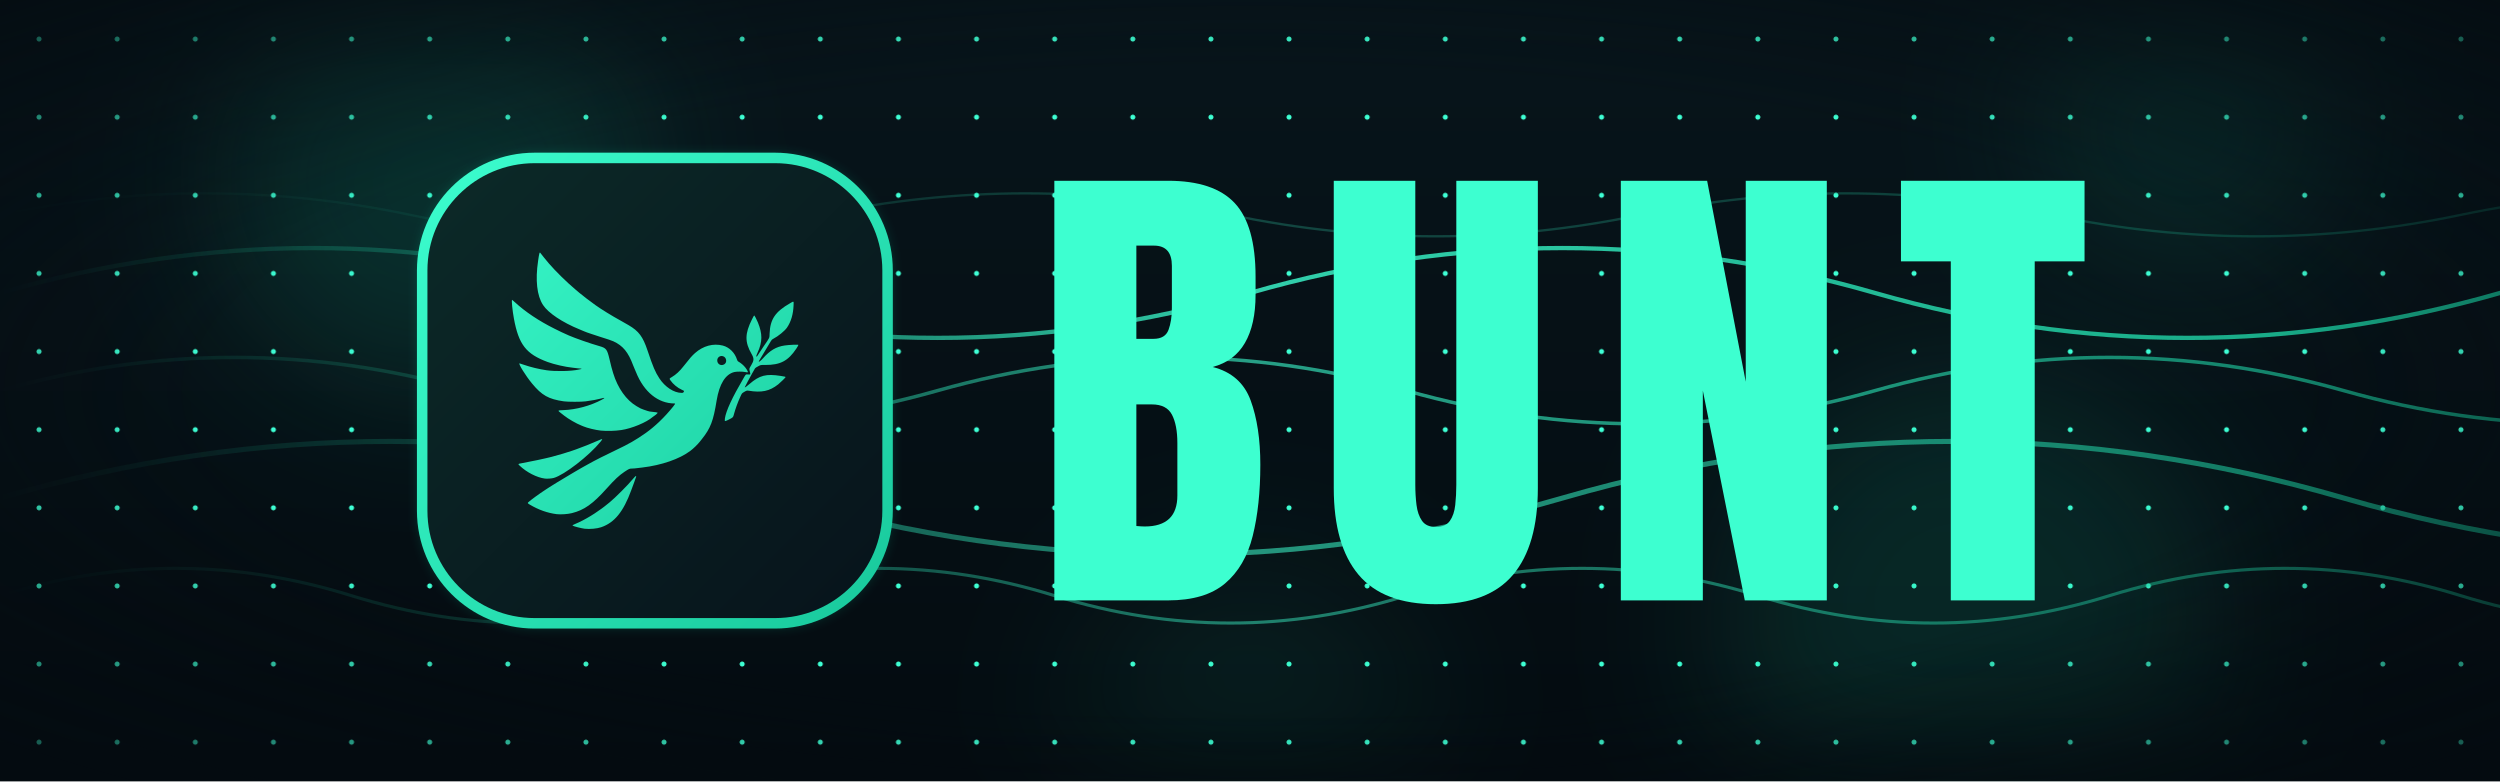
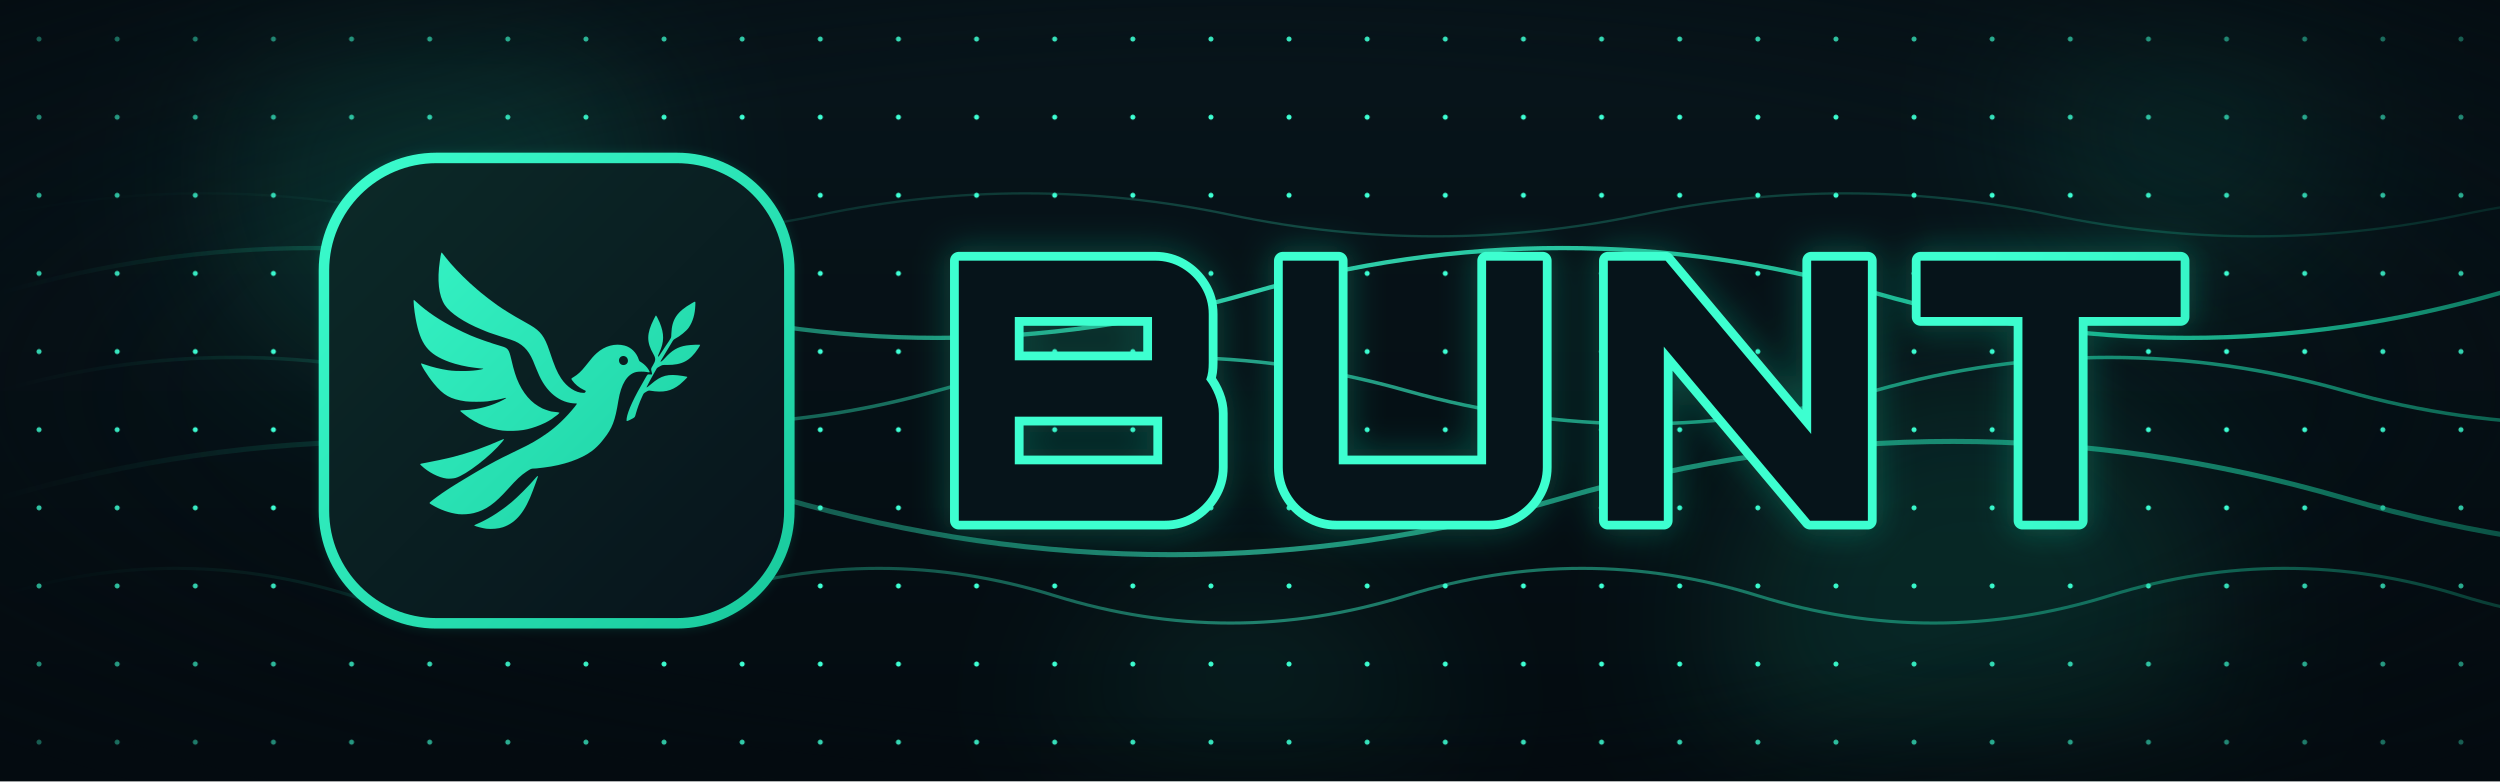
<svg xmlns="http://www.w3.org/2000/svg" viewBox="0 0 1280 400" width="1280" height="400" role="img" aria-label="BUNT">
  <defs>
    <linearGradient id="bgm" x1="0" y1="0" x2="1" y2="1">
      <stop offset="0" stop-color="#0c2a28" />
      <stop offset="1" stop-color="#07131b" />
    </linearGradient>
    <linearGradient id="bgp" x1="0" y1="0" x2="0" y2="1">
      <stop offset="0" stop-color="#07151b" />
      <stop offset="1" stop-color="#040b10" />
    </linearGradient>
    <linearGradient id="g" gradientUnits="userSpaceOnUse" x1="0" y1="0" x2="1024" y2="1024">
      <stop offset="0" stop-color="#3dffd0" />
      <stop offset="1" stop-color="#17c79a" />
    </linearGradient>
-     <linearGradient id="tg" gradientUnits="userSpaceOnUse" x1="530.287" y1="92.578" x2="1069.713" y2="307.422">
+     <linearGradient id="tg" gradientUnits="userSpaceOnUse" x1="480" y1="133.43" x2="1120.0" y2="266.57">
      <stop offset="0" stop-color="#3dffd0" />
      <stop offset="1" stop-color="#17c79a" />
    </linearGradient>
    <linearGradient id="wv" gradientUnits="userSpaceOnUse" x1="0" y1="0" x2="2560" y2="0">
      <stop offset="0" stop-color="#17c79a" stop-opacity="0" />
      <stop offset=".25" stop-color="#3dffd0" />
      <stop offset=".5" stop-color="#17c79a" />
      <stop offset=".75" stop-color="#3dffd0" />
      <stop offset="1" stop-color="#17c79a" stop-opacity="0" />
    </linearGradient>
    <radialGradient id="vg" cx=".5" cy=".5" r=".75">
      <stop offset=".55" stop-color="#040b10" stop-opacity="0" />
      <stop offset="1" stop-color="#040b10" stop-opacity=".9" />
    </radialGradient>
    <filter id="bl" x="-50%" y="-50%" width="200%" height="200%">
      <feGaussianBlur stdDeviation="40" />
+     </filter>
+     <filter id="tgl" x="-10%" y="-20%" width="120%" height="140%">
+       <feGaussianBlur stdDeviation="9" />
    </filter>
    <filter id="gl" x="-30%" y="-30%" width="160%" height="160%">
      <feGaussianBlur stdDeviation="14" />
    </filter>
    <pattern id="dt" width="40" height="40" patternUnits="userSpaceOnUse">
      <circle cx="20" cy="20" r="1.3" fill="#3dffd0">
        <animate attributeName="opacity" values=".08;.35;.08" dur="5s" repeatCount="indefinite" />
      </circle>
    </pattern>
  </defs>
  <rect width="1280" height="400" fill="url(#bgp)" />
  <rect width="1280" height="400" fill="url(#dt)" />
  <circle cx="220" cy="90" r="110" fill="#17c79a" opacity="0.16" filter="url(#bl)">
    <animateTransform attributeName="transform" type="translate" values="0 0;140 60;0 0" dur="14s" repeatCount="indefinite" calcMode="spline" keyTimes="0;.5;1" keySplines="0.45 0 0.55 1;0.45 0 0.55 1" />
  </circle>
  <circle cx="1010" cy="320" r="130" fill="#17c79a" opacity="0.14" filter="url(#bl)">
    <animateTransform attributeName="transform" type="translate" values="0 0;-160 -50;0 0" dur="17s" repeatCount="indefinite" calcMode="spline" keyTimes="0;.5;1" keySplines="0.45 0 0.55 1;0.45 0 0.55 1" />
  </circle>
  <circle cx="640" cy="380" r="90" fill="#17c79a" opacity="0.1" filter="url(#bl)">
    <animateTransform attributeName="transform" type="translate" values="0 0;90 -70;0 0" dur="12s" repeatCount="indefinite" calcMode="spline" keyTimes="0;.5;1" keySplines="0.45 0 0.55 1;0.45 0 0.55 1" />
  </circle>
  <circle cx="1120" cy="60" r="80" fill="#17c79a" opacity="0.12" filter="url(#bl)">
    <animateTransform attributeName="transform" type="translate" values="0 0;-120 70;0 0" dur="15s" repeatCount="indefinite" calcMode="spline" keyTimes="0;.5;1" keySplines="0.45 0 0.55 1;0.45 0 0.55 1" />
  </circle>
  <g opacity="0.8">
    <path d="M0,150 Q160.0,104 320.0,150 T640.0,150 T960.0,150 T1280.0,150 T1600.0,150 T1920.0,150 T2240.0,150 T2560.0,150 T2880.0,150 T3200.0,150" fill="none" stroke="url(#wv)" stroke-width="2.2" stroke-linecap="round">
      <animateTransform attributeName="transform" type="translate" values="0 0;-640 0" dur="16s" repeatCount="indefinite" />
    </path>
  </g>
  <g opacity="0.6">
    <path d="M0,200 Q120.0,166 240.0,200 T480.0,200 T720.0,200 T960.0,200 T1200.0,200 T1440.0,200 T1680.0,200 T1920.0,200 T2160.0,200 T2400.0,200 T2640.0,200 T2880.0,200" fill="none" stroke="url(#wv)" stroke-width="1.8" stroke-linecap="round">
      <animateTransform attributeName="transform" type="translate" values="-480 0;0 0" dur="22s" repeatCount="indefinite" />
    </path>
  </g>
  <g opacity="0.55">
    <path d="M0,255 Q200.0,197 400.0,255 T800.0,255 T1200.0,255 T1600.0,255 T2000.0,255 T2400.0,255 T2800.0,255 T3200.0,255" fill="none" stroke="url(#wv)" stroke-width="2.6" stroke-linecap="round">
      <animateTransform attributeName="transform" type="translate" values="0 0;-800 0" dur="28s" repeatCount="indefinite" />
    </path>
  </g>
  <g opacity="0.45">
    <path d="M0,305 Q90.0,277 180.0,305 T360.0,305 T540.0,305 T720.0,305 T900.0,305 T1080.0,305 T1260.0,305 T1440.0,305 T1620.0,305 T1800.0,305 T1980.0,305 T2160.0,305 T2340.0,305 T2520.0,305 T2700.0,305 T2880.0,305" fill="none" stroke="url(#wv)" stroke-width="1.6" stroke-linecap="round">
      <animateTransform attributeName="transform" type="translate" values="-360 0;0 0" dur="19s" repeatCount="indefinite" />
    </path>
  </g>
  <g opacity="0.22">
    <path d="M0,110 Q105.0,88 210.0,110 T420.0,110 T630.0,110 T840.0,110 T1050.0,110 T1260.0,110 T1470.0,110 T1680.0,110 T1890.0,110 T2100.0,110 T2310.0,110 T2520.0,110 T2730.0,110 T2940.0,110" fill="none" stroke="url(#wv)" stroke-width="1.2" stroke-linecap="round">
      <animateTransform attributeName="transform" type="translate" values="0 0;-420 0" dur="26s" repeatCount="indefinite" />
    </path>
  </g>
  <rect width="1280" height="400" fill="url(#vg)" />
-   <g transform="translate(210.3 75.0) scale(0.2441406)">
+   <g transform="translate(160.0 75.0) scale(0.2441406)">
    <rect x="24" y="24" width="976" height="976" rx="236" fill="#17c79a" opacity=".45" filter="url(#gl)" />
    <rect x="24" y="24" width="976" height="976" rx="236" fill="url(#bgm)" />
    <rect x="24" y="24" width="976" height="976" rx="236" fill="none" stroke="url(#g)" stroke-width="22" />
    <path transform="translate(-23.28 11.21) scale(0.9449)" d="M410.5,836.5C403.7,835.7 386.1,831.2 384.3,829.8C383.1,828.9 383.9,828.3 388.5,826.4C400.3,821.5 412.7,815.1 424.5,807.8C427.9,805.6 431.9,803.2 433.2,802.3C435.7,800.8 438.2,799.1 447.9,792.1C452.3,789.0 454.3,787.4 466.2,777.8C477.4,768.8 508.5,737.7 516.9,727.0C519.7,723.5 523.6,719.5 524.4,719.5C525.6,719.5 525.3,720.6 520.3,734.2C518.4,739.2 515.6,746.9 514.0,751.2C496.6,798.8 476.8,823.1 447.2,833.2C438.1,836.4 421.7,837.8 410.5,836.5ZM348.8,804.2C328.5,801.7 308.4,794.6 289.2,783.2C283.8,780.0 283.6,779.6 285.7,777.6C290.5,773.1 310.2,758.7 323.2,750.3C327.4,747.6 331.3,745.0 332.1,744.5C332.8,744.0 335.9,742.0 339.1,740.1C342.2,738.2 347.2,735.1 350.2,733.2C353.3,731.4 358.2,728.4 361.2,726.6C364.3,724.8 368.5,722.2 370.7,720.9C372.9,719.5 376.7,717.2 379.2,715.8C381.7,714.3 386.6,711.5 390.0,709.4C393.4,707.3 400.3,703.4 405.2,700.6C410.2,697.8 415.8,694.7 417.8,693.6C433.6,684.7 456.7,673.0 480.0,662.0C508.4,648.6 523.9,639.7 545.8,624.3C566.5,609.7 588.0,589.1 606.9,565.6C611.9,559.3 612.3,558.5 610.1,558.5C573.5,558.4 542.2,533.0 524.6,489.0C523.8,486.9 522.4,483.8 521.6,482.0C520.8,480.2 519.3,476.5 518.2,473.8C507.3,444.5 495.6,430.3 474.3,420.5C470.1,418.6 462.4,416.0 443.2,410.0C436.9,408.0 428.7,405.3 425.0,404.0C421.3,402.7 417.4,401.3 416.2,401.0C415.1,400.6 412.2,399.5 409.8,398.5C407.3,397.4 402.8,395.6 399.8,394.3C361.3,378.7 329.7,357.6 318.2,339.9C304.7,319.2 300.9,285.0 307.3,242.0C309.8,224.5 310.6,221.8 312.4,224.5C314.0,226.9 325.5,241.0 331.2,247.7C346.3,265.2 370.3,288.8 389.4,304.9C392.6,307.6 396.7,311.1 398.7,312.8C406.2,319.1 420.4,330.0 434.4,340.1C446.6,348.9 471.7,364.4 490.8,374.8C500.2,380.1 501.1,380.5 508.3,384.8C530.9,398.1 539.8,410.0 550.2,441.0C562.3,477.2 567.3,488.8 576.4,502.7C589.0,522.0 608.9,535.0 625.8,535.0C629.0,535.0 629.0,535.0 630.3,533.0C631.9,530.6 632.0,530.8 626.5,528.2C616.5,523.7 606.7,515.5 600.8,506.9C598.4,503.3 598.4,503.2 604.1,499.9C613.3,494.4 621.1,487.3 629.9,476.1C644.6,457.4 648.5,453.0 655.4,446.8C673.5,430.6 696.1,424.5 717.3,430.0C731.8,433.8 744.0,445.9 748.8,461.2C749.3,462.8 750.2,464.4 750.7,464.8C751.3,465.2 753.5,466.7 755.8,468.1C761.4,471.8 767.2,477.8 770.4,483.2C774.3,489.9 774.1,490.2 766.8,488.7C760.9,487.5 748.0,487.5 743.0,488.7C723.0,493.5 709.6,515.2 703.5,552.2C696.3,597.1 690.0,613.5 671.1,637.2C669.6,639.2 667.5,641.8 666.5,643.0C661.4,649.5 651.7,658.9 645.2,663.7C621.2,681.8 581.3,695.6 538.2,700.7C521.3,702.8 519.0,703.0 514.8,703.0C510.3,703.0 508.6,703.8 499.1,710.1C487.0,718.2 477.7,726.9 459.4,747.3C428.5,781.7 409.6,795.1 382.2,801.9C373.1,804.2 357.6,805.2 348.8,804.2ZM322.5,725.2C304.6,723.0 281.6,711.2 266.1,696.3C262.3,692.6 262.3,692.6 271.5,691.0C286.3,688.5 326.1,680.0 337.2,677.0C353.4,672.7 373.3,666.8 382.0,663.7C383.8,663.1 387.9,661.6 391.2,660.5C404.4,655.9 426.7,647.0 442.5,640.0C451.0,636.3 451.4,636.6 445.8,643.5C420.2,674.8 365.3,717.3 342.0,723.8C337.3,725.1 327.4,725.8 322.5,725.2ZM446.6,618.7C435.4,617.6 415.7,612.8 408.0,609.4C406.8,608.9 404.4,607.9 402.7,607.2C392.9,603.5 374.0,592.6 365.3,585.6C363.3,584.0 360.5,581.8 359.0,580.7C350.0,573.8 350.0,573.8 362.8,573.3C391.8,572.3 423.4,563.7 448.8,550.1C457.1,545.6 456.4,544.9 446.2,547.7C438.6,549.8 428.7,551.6 412.8,553.8C403.4,555.1 373.6,555.1 364.5,553.8C330.5,548.9 315.6,540.6 293.7,514.0C279.6,496.9 262.6,469.5 266.1,469.5C266.4,469.5 270.6,470.8 275.3,472.5C290.6,477.8 308.3,482.1 325.5,484.7C345.2,487.7 380.9,487.0 397.3,483.3C400.4,482.6 403.1,482.0 403.2,482.0C403.4,482.0 403.5,481.8 403.5,481.5C403.5,481.2 402.4,481.0 401.0,481.0C399.6,481.0 396.3,480.7 393.6,480.3C390.9,479.9 386.3,479.3 383.2,479.0C368.0,477.5 343.0,471.8 328.6,466.5C280.7,448.9 264.2,427.7 253.6,370.0C250.2,351.9 248.0,328.5 249.6,328.5C249.9,328.5 252.7,330.9 255.9,333.9C278.8,355.0 308.9,375.2 343.8,392.6C355.9,398.7 361.8,401.5 375.6,407.6C389.9,413.8 422.4,425.2 443.4,431.2C458.6,435.6 460.5,438.1 465.7,460.0C469.7,476.9 470.7,480.7 474.0,491.5C484.2,524.6 503.0,551.1 526.0,564.6C534.3,569.5 536.2,570.4 540.8,571.9C543.2,572.7 547.2,574.1 549.6,574.9C552.9,576.1 555.5,576.6 560.4,577.0C566.4,577.5 571.7,578.3 572.7,578.9C573.3,579.2 568.6,583.9 566.0,585.4C564.8,586.1 562.7,587.6 561.5,588.6C547.9,600.5 515.1,614.1 491.9,617.5C477.6,619.6 460.1,620.0 446.6,618.7ZM721.6,596.7C721.5,596.2 721.6,594.0 721.9,591.7C724.3,575.0 738.1,545.2 763.7,501.6C768.6,493.3 767.9,493.8 773.4,494.1C779.1,494.5 779.0,494.6 777.3,488.0C775.6,481.2 775.4,481.8 780.3,473.6C786.7,463.0 786.8,458.7 781.2,448.9C765.8,422.2 766.0,403.7 782.0,371.8C784.3,367.1 786.5,363.2 786.8,363.1C787.6,362.9 792.4,371.9 795.2,378.9C805.5,404.3 805.4,421.6 794.5,445.5C791.7,451.6 791.2,453.1 791.9,454.3C792.5,455.3 792.7,455.0 798.2,446.4C799.9,443.7 804.3,436.9 808.1,431.4C822.2,410.7 820.6,414.0 821.1,403.5C822.3,371.6 833.6,354.9 866.6,336.0C875.2,331.0 874.7,330.8 874.3,340.6C873.6,360.3 868.7,377.0 859.8,390.0C854.9,397.3 840.0,409.5 829.5,414.8C826.5,416.3 826.0,416.8 823.8,420.3C816.5,432.2 811.5,440.4 808.4,446.0C806.4,449.4 803.1,455.1 800.9,458.5C795.9,466.6 795.8,467.4 800.1,464.4C801.4,463.5 804.1,460.8 806.2,458.5C821.8,440.8 835.6,432.6 854.5,429.8C864.5,428.3 885.0,427.5 885.0,428.5C885.0,429.4 883.5,432.0 880.4,436.8C862.2,464.1 844.8,473.2 811.7,473.0C801.2,472.9 801.2,472.9 795.7,476.0C788.9,479.8 789.3,479.5 787.1,483.5C786.2,485.3 784.2,488.8 782.7,491.2C778.4,498.7 766.0,521.9 766.0,522.5C766.0,523.7 769.4,521.4 776.2,515.5C798.9,495.9 813.2,492.2 846.1,497.4C855.8,499.0 856.5,499.1 856.5,500.2C856.5,501.0 844.6,512.6 840.2,516.1C821.0,531.3 803.3,535.0 774.0,530.1C770.8,529.5 769.1,530.1 763.2,533.8C759.6,536.0 759.6,536.0 756.0,543.9C750.7,555.3 745.4,569.9 742.5,580.5C740.3,588.7 740.3,588.7 736.2,591.3C732.4,593.7 724.1,597.5 722.7,597.5C722.3,597.5 721.8,597.1 721.6,596.7ZM720.3,471.7C727.3,467.7 725.7,456.3 717.9,453.7C711.3,451.5 704.9,456.1 704.9,462.9C704.9,471.2 713.1,475.9 720.3,471.7Z" fill="url(#g)" />
  </g>
-   <g transform="translate(530.3 307.4)">
-     <path d="M9.521 0.0V-214.844H67.749Q91.187 -214.844 101.868 -203.43Q112.549 -192.017 112.549 -165.771V-156.372Q112.549 -141.235 107.117 -131.836Q101.685 -122.437 90.576 -119.507Q105.103 -115.845 110.046 -102.356Q114.99 -88.867 114.99 -69.458Q114.99 -48.584 111.084 -32.959Q107.178 -17.334 96.924 -8.667Q86.67 0.0 67.749 0.0ZM51.514 -133.911H60.303Q66.284 -133.911 67.993 -138.55Q69.702 -143.188 69.702 -149.658V-171.265Q69.702 -181.641 60.547 -181.641H51.514ZM55.786 -37.842Q72.51 -37.842 72.51 -53.711V-80.566Q72.51 -89.722 69.763 -95.032Q67.017 -100.342 59.448 -100.342H51.514V-38.086Q54.199 -37.842 55.786 -37.842Z" fill="url(#tg)" />
+   <g opacity=".55" filter="url(#tgl)">
+     <g transform="translate(480.0 266.6)">
+       <path d="M10.91 0.0V-133.141H111.505Q118.902 -133.141 125.097 -129.442Q131.292 -125.744 135.082 -119.549Q138.873 -113.355 138.873 -105.773V-80.809Q138.873 -78.405 138.596 -76.279Q138.318 -74.152 137.579 -72.303Q140.352 -68.789 142.202 -64.166Q144.051 -59.543 144.051 -54.921V-27.368Q144.051 -19.971 140.26 -13.684Q136.469 -7.397 130.274 -3.698Q124.08 0.0 116.498 0.0H10.91ZM39.572 -28.847H115.019Q115.019 -28.847 115.019 -28.847Q115.019 -28.847 115.019 -28.847V-53.256Q115.019 -53.256 115.019 -53.256Q115.019 -53.256 115.019 -53.256H39.572Q39.572 -53.256 39.572 -53.256Q39.572 -53.256 39.572 -53.256V-28.847Q39.572 -28.847 39.572 -28.847Q39.572 -28.847 39.572 -28.847ZM39.572 -82.103H109.841Q109.841 -82.103 109.841 -82.103Q109.841 -82.103 109.841 -82.103V-104.294Q109.841 -104.294 109.841 -104.294Q109.841 -104.294 109.841 -104.294H39.572Q39.572 -104.294 39.572 -104.294Q39.572 -104.294 39.572 -104.294V-82.103Q39.572 -82.103 39.572 -82.103Q39.572 -82.103 39.572 -82.103Z" fill="none" stroke="#17c79a" stroke-width="7" stroke-linejoin="round" />
+     </g>
+     <g transform="translate(480.0 266.6)">
+       <path d="M204.149 0.0Q196.752 0.0 190.465 -3.698Q184.178 -7.397 180.48 -13.684Q176.781 -19.971 176.781 -27.368V-133.141H205.444V-28.847Q205.444 -28.847 205.444 -28.847Q205.444 -28.847 205.444 -28.847H280.89Q280.89 -28.847 280.89 -28.847Q280.89 -28.847 280.89 -28.847V-133.141H309.922V-27.368Q309.922 -19.971 306.131 -13.684Q302.34 -7.397 296.146 -3.698Q289.951 0.0 282.554 0.0H204.149Z" fill="none" stroke="#17c79a" stroke-width="7" stroke-linejoin="round" />
+     </g>
+     <g transform="translate(480.0 266.6)">
+       <path d="M343.207 0.0V-133.141H372.794L447.316 -44.38V-133.141H476.348V0.0H446.761L371.869 -89.13V0.0Z" fill="none" stroke="#17c79a" stroke-width="7" stroke-linejoin="round" />
+     </g>
+     <g transform="translate(480.0 266.6)">
+       <path d="M555.493 0.0V-104.294H503.346V-133.141H636.487V-104.294H584.34V0.0Z" fill="none" stroke="#17c79a" stroke-width="7" stroke-linejoin="round" />
+     </g>
  </g>
-   <g transform="translate(530.3 307.4)">
-     <path d="M204.833 1.953Q177.978 1.953 165.282 -13.123Q152.587 -28.198 152.587 -57.495V-214.844H194.335V-59.204Q194.335 -53.833 194.945 -48.889Q195.556 -43.945 197.753 -40.771Q199.95 -37.598 204.833 -37.598Q209.838 -37.598 212.035 -40.71Q214.232 -43.823 214.782 -48.828Q215.331 -53.833 215.331 -59.204V-214.844H257.079V-57.495Q257.079 -28.198 244.384 -13.123Q231.688 1.953 204.833 1.953Z" fill="url(#tg)" />
+   <g transform="translate(480.0 266.6)">
+     <path d="M10.91 0.0V-133.141H111.505Q118.902 -133.141 125.097 -129.442Q131.292 -125.744 135.082 -119.549Q138.873 -113.355 138.873 -105.773V-80.809Q138.873 -78.405 138.596 -76.279Q138.318 -74.152 137.579 -72.303Q140.352 -68.789 142.202 -64.166Q144.051 -59.543 144.051 -54.921V-27.368Q144.051 -19.971 140.26 -13.684Q136.469 -7.397 130.274 -3.698Q124.08 0.0 116.498 0.0H10.91ZM39.572 -28.847H115.019Q115.019 -28.847 115.019 -28.847Q115.019 -28.847 115.019 -28.847V-53.256Q115.019 -53.256 115.019 -53.256Q115.019 -53.256 115.019 -53.256H39.572Q39.572 -53.256 39.572 -53.256Q39.572 -53.256 39.572 -53.256V-28.847Q39.572 -28.847 39.572 -28.847Q39.572 -28.847 39.572 -28.847ZM39.572 -82.103H109.841Q109.841 -82.103 109.841 -82.103Q109.841 -82.103 109.841 -82.103V-104.294Q109.841 -104.294 109.841 -104.294Q109.841 -104.294 109.841 -104.294H39.572Q39.572 -104.294 39.572 -104.294Q39.572 -104.294 39.572 -104.294V-82.103Q39.572 -82.103 39.572 -82.103Q39.572 -82.103 39.572 -82.103Z" fill="#06141a" stroke="url(#tg)" stroke-width="9" stroke-linejoin="round" paint-order="stroke" />
  </g>
-   <g transform="translate(530.3 307.4)">
-     <path d="M299.559 0.0V-214.844H343.748L363.523 -111.938V-214.844H405.027V0.0H363.035L341.551 -107.422V0.0Z" fill="url(#tg)" />
+   <g transform="translate(480.0 266.6)">
+     <path d="M204.149 0.0Q196.752 0.0 190.465 -3.698Q184.178 -7.397 180.48 -13.684Q176.781 -19.971 176.781 -27.368V-133.141H205.444V-28.847Q205.444 -28.847 205.444 -28.847Q205.444 -28.847 205.444 -28.847H280.89Q280.89 -28.847 280.89 -28.847Q280.89 -28.847 280.89 -28.847V-133.141H309.922V-27.368Q309.922 -19.971 306.131 -13.684Q302.34 -7.397 296.146 -3.698Q289.951 0.0 282.554 0.0H204.149Z" fill="#06141a" stroke="url(#tg)" stroke-width="9" stroke-linejoin="round" paint-order="stroke" />
  </g>
-   <g transform="translate(530.3 307.4)">
-     <path d="M468.503 0.0V-173.584H442.99V-214.844H536.984V-173.584H511.472V0.0Z" fill="url(#tg)" />
+   <g transform="translate(480.0 266.6)">
+     <path d="M343.207 0.0V-133.141H372.794L447.316 -44.38V-133.141H476.348V0.0H446.761L371.869 -89.13V0.0Z" fill="#06141a" stroke="url(#tg)" stroke-width="9" stroke-linejoin="round" paint-order="stroke" />
+   </g>
+   <g transform="translate(480.0 266.6)">
+     <path d="M555.493 0.0V-104.294H503.346V-133.141H636.487V-104.294H584.34V0.0Z" fill="#06141a" stroke="url(#tg)" stroke-width="9" stroke-linejoin="round" paint-order="stroke" />
  </g>
</svg>
